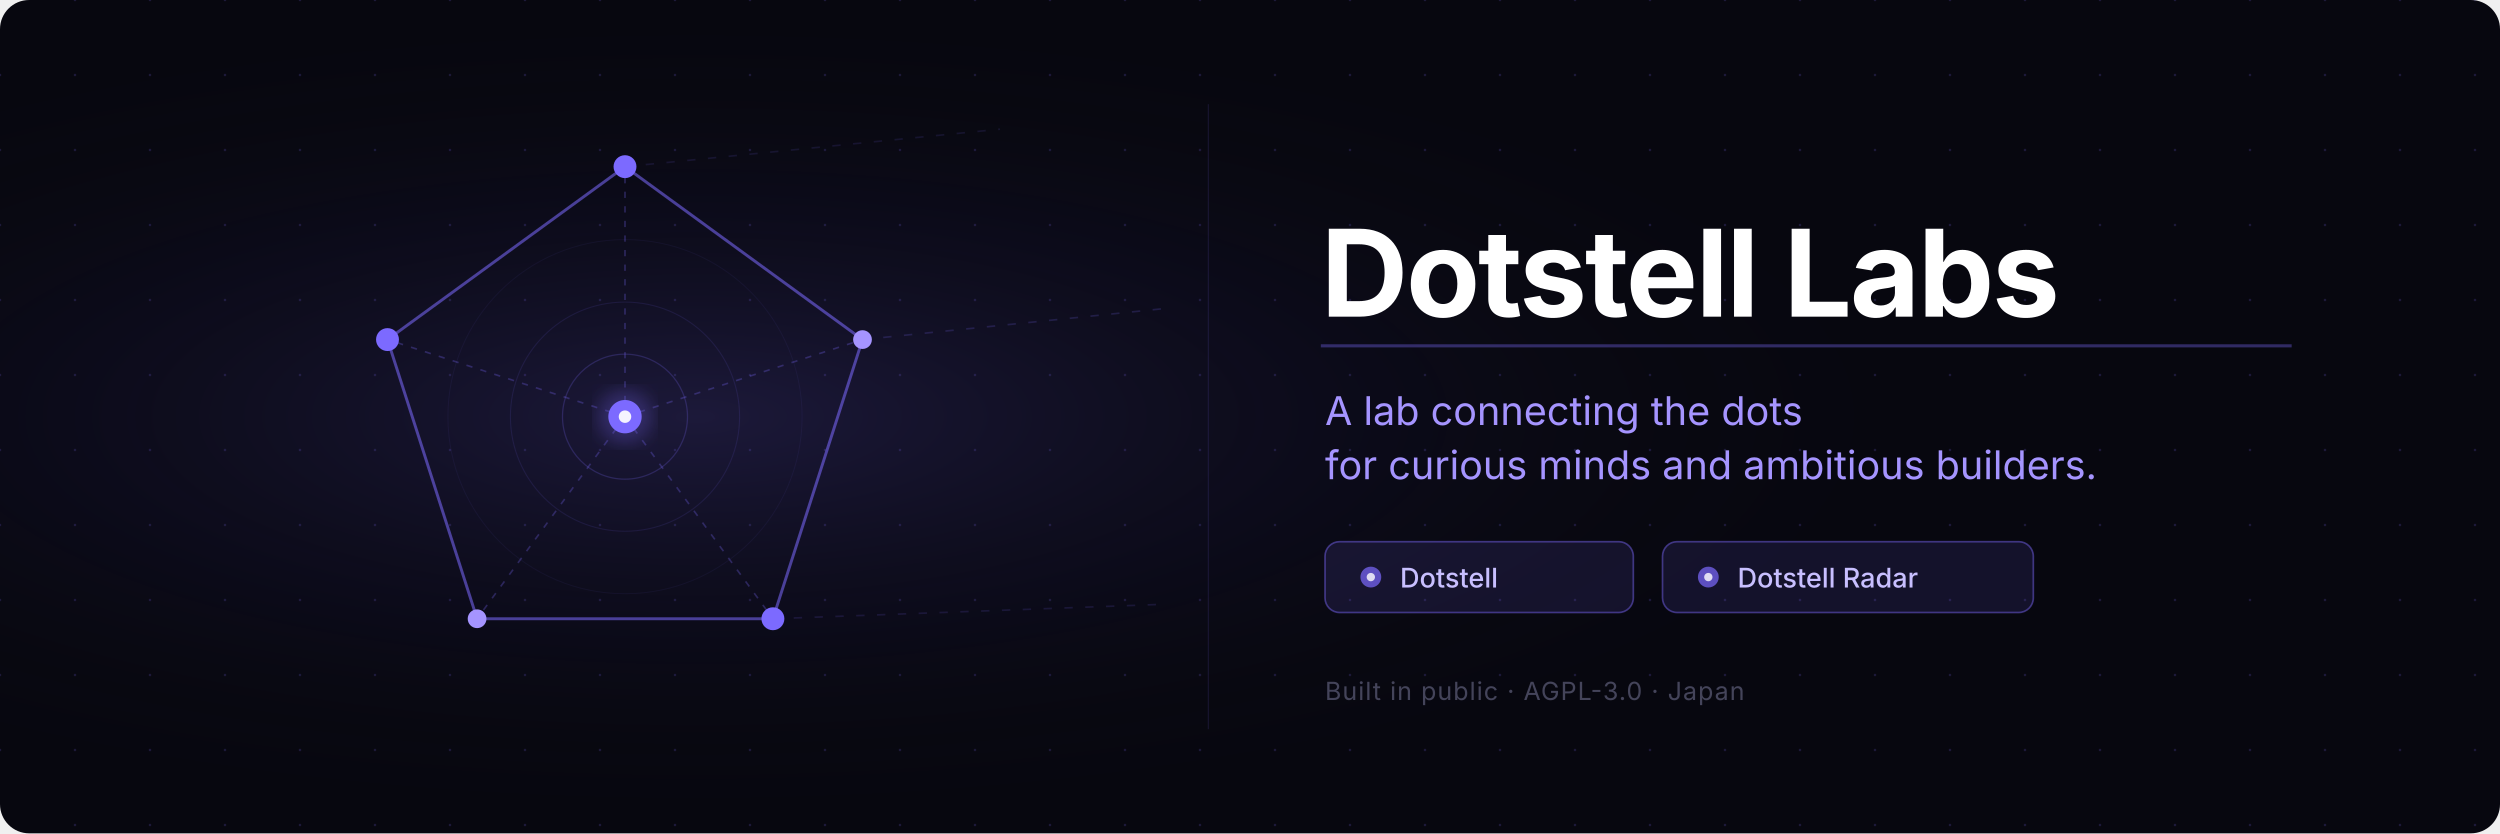
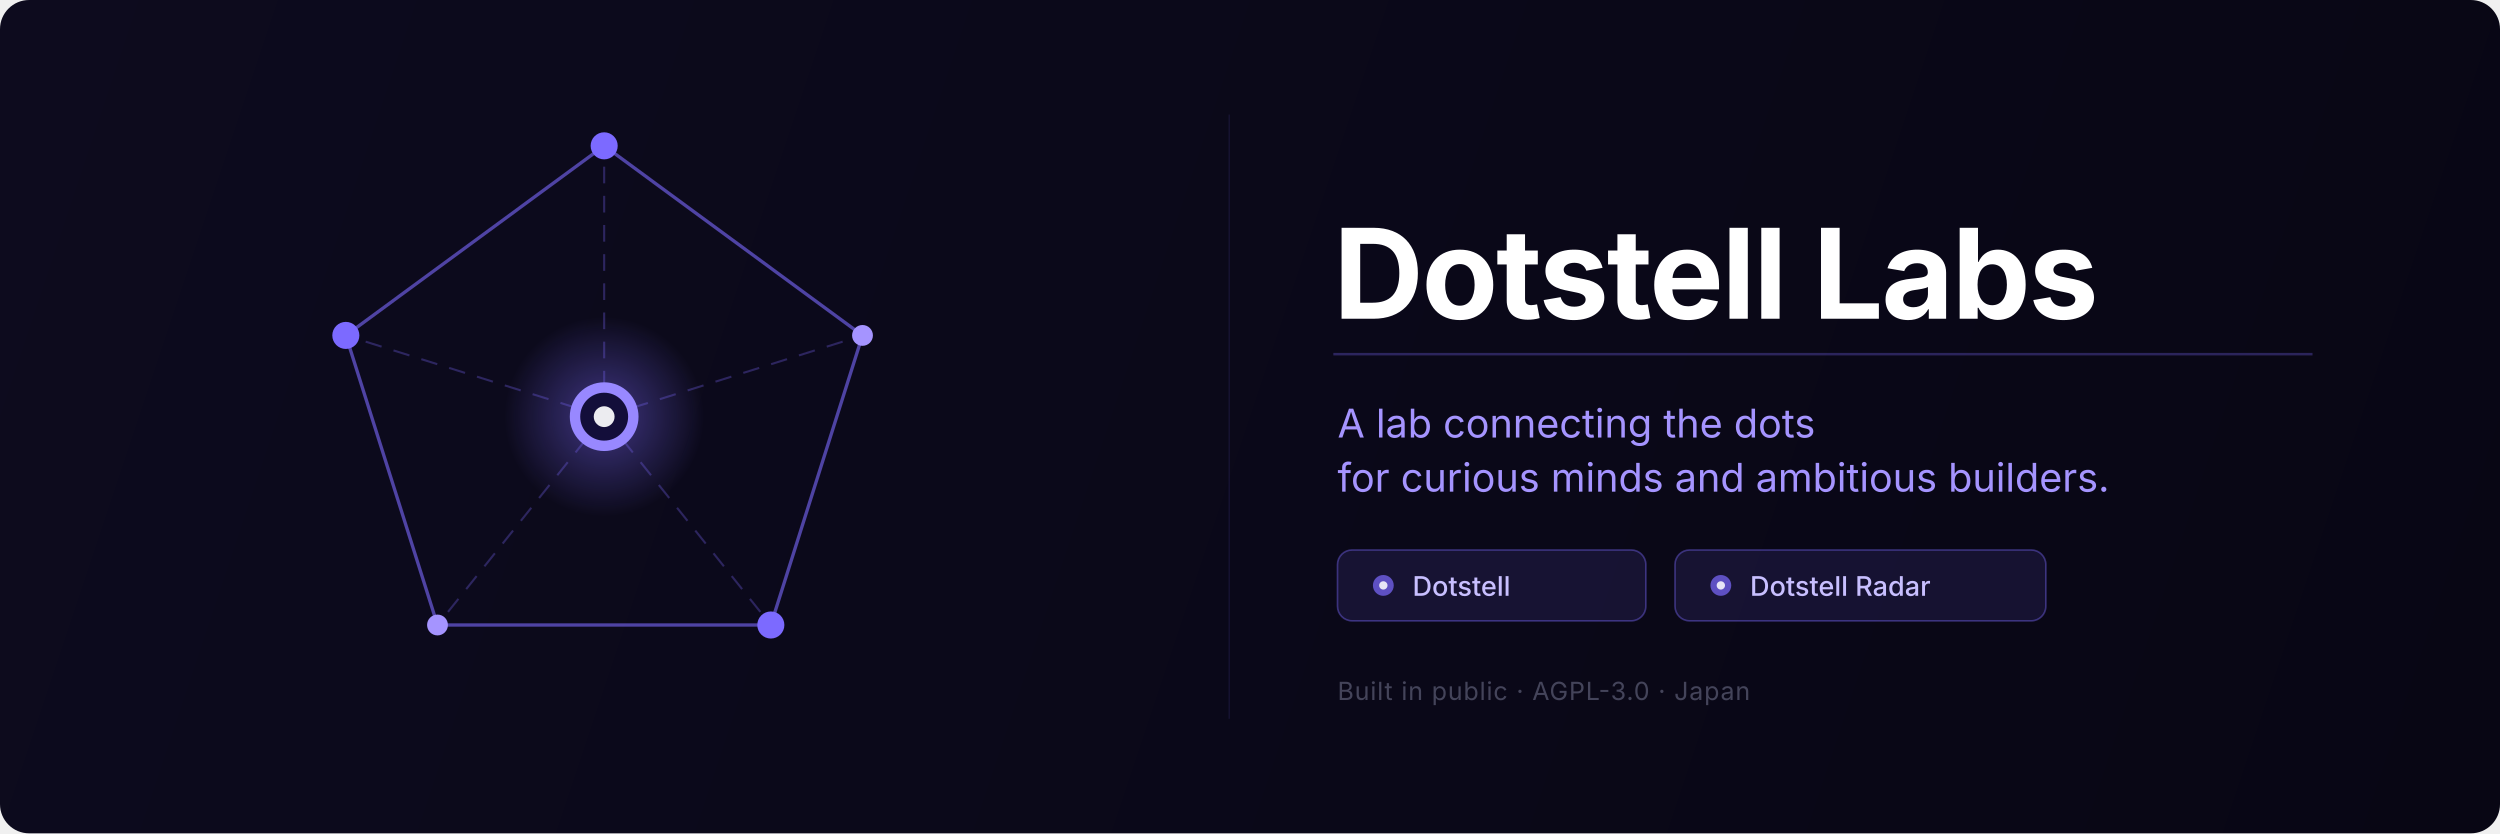
<svg xmlns="http://www.w3.org/2000/svg" width="1200" height="400" viewBox="0 0 1200 400" fill="none">
  <defs>
-     <radialGradient id="glowLeft" cx="28%" cy="50%" r="50%">
-       <stop offset="0%" stop-color="#7c6aff" stop-opacity="0.18" />
-       <stop offset="100%" stop-color="#07070f" stop-opacity="0" />
-     </radialGradient>
-     <radialGradient id="centerGlow" cx="50%" cy="50%" r="50%">
-       <stop offset="0%" stop-color="#7c6aff" stop-opacity="0.6" />
+     <linearGradient id="bg" x1="0" y1="0" x2="1200" y2="400" gradientUnits="userSpaceOnUse">
+       <stop offset="0%" stop-color="#0d0b1e" />
+       <stop offset="100%" stop-color="#080614" />
+     </linearGradient>
+     <radialGradient id="bloom" cx="50%" cy="50%" r="50%">
+       <stop offset="0%" stop-color="#7c6aff" stop-opacity="0.45" />
      <stop offset="100%" stop-color="#7c6aff" stop-opacity="0" />
    </radialGradient>
-     <pattern id="dotgrid" width="36" height="36" patternUnits="userSpaceOnUse">
-       <circle cx="0" cy="0" r="0.6" fill="#7c6aff" opacity="0.18" />
-       <circle cx="36" cy="0" r="0.6" fill="#7c6aff" opacity="0.18" />
-       <circle cx="0" cy="36" r="0.6" fill="#7c6aff" opacity="0.18" />
-       <circle cx="36" cy="36" r="0.6" fill="#7c6aff" opacity="0.18" />
-     </pattern>
-     <filter id="blur4">
-       <feGaussianBlur stdDeviation="4" />
-     </filter>
  </defs>
-   <rect width="1200" height="400" rx="14" fill="#07070f" />
-   <rect width="1200" height="400" rx="14" fill="url(#dotgrid)" />
-   <rect width="1200" height="400" fill="url(#glowLeft)" />
-   <line x1="300" y1="80" x2="414" y2="163" stroke="#7c6aff" stroke-width="1.4" stroke-opacity="0.55" />
-   <line x1="414" y1="163" x2="371" y2="297" stroke="#7c6aff" stroke-width="1.4" stroke-opacity="0.55" />
-   <line x1="371" y1="297" x2="229" y2="297" stroke="#7c6aff" stroke-width="1.4" stroke-opacity="0.55" />
-   <line x1="229" y1="297" x2="186" y2="163" stroke="#7c6aff" stroke-width="1.4" stroke-opacity="0.55" />
-   <line x1="186" y1="163" x2="300" y2="80" stroke="#7c6aff" stroke-width="1.4" stroke-opacity="0.55" />
-   <line x1="300" y1="200" x2="300" y2="80" stroke="#7c6aff" stroke-width="0.8" stroke-opacity="0.28" stroke-dasharray="3 4" />
-   <line x1="300" y1="200" x2="414" y2="163" stroke="#7c6aff" stroke-width="0.8" stroke-opacity="0.28" stroke-dasharray="3 4" />
-   <line x1="300" y1="200" x2="371" y2="297" stroke="#7c6aff" stroke-width="0.8" stroke-opacity="0.28" stroke-dasharray="3 4" />
-   <line x1="300" y1="200" x2="229" y2="297" stroke="#7c6aff" stroke-width="0.8" stroke-opacity="0.28" stroke-dasharray="3 4" />
-   <line x1="300" y1="200" x2="186" y2="163" stroke="#7c6aff" stroke-width="0.8" stroke-opacity="0.28" stroke-dasharray="3 4" />
-   <line x1="414" y1="163" x2="560" y2="148" stroke="#7c6aff" stroke-width="0.8" stroke-opacity="0.18" stroke-dasharray="4 6" />
-   <line x1="371" y1="297" x2="560" y2="290" stroke="#7c6aff" stroke-width="0.8" stroke-opacity="0.14" stroke-dasharray="4 6" />
-   <line x1="300" y1="80" x2="480" y2="62" stroke="#7c6aff" stroke-width="0.8" stroke-opacity="0.12" stroke-dasharray="4 6" />
-   <circle cx="300" cy="200" r="30" fill="none" stroke="#7c6aff" stroke-width="0.6" stroke-opacity="0.22" />
-   <circle cx="300" cy="200" r="55" fill="none" stroke="#7c6aff" stroke-width="0.5" stroke-opacity="0.12" />
-   <circle cx="300" cy="200" r="85" fill="none" stroke="#7c6aff" stroke-width="0.4" stroke-opacity="0.07" />
-   <circle cx="300" cy="80" r="5.5" fill="#7c6aff" />
-   <circle cx="414" cy="163" r="4.5" fill="#a594ff" />
-   <circle cx="371" cy="297" r="5.5" fill="#7c6aff" />
-   <circle cx="229" cy="297" r="4.5" fill="#a594ff" />
-   <circle cx="186" cy="163" r="5.5" fill="#7c6aff" />
-   <circle cx="300" cy="200" r="13" fill="#7c6aff" fill-opacity="0.25" filter="url(#blur4)" />
-   <circle cx="300" cy="200" r="8" fill="#7c6aff" />
-   <circle cx="300" cy="200" r="3" fill="white" fill-opacity="0.92" />
-   <line x1="580" y1="50" x2="580" y2="350" stroke="#7c6aff" stroke-width="0.5" stroke-opacity="0.14" />
-   <text x="634" y="152" font-family="system-ui,-apple-system,BlinkMacSystemFont,sans-serif" font-size="58" font-weight="700" fill="white" letter-spacing="-1">Dotstell Labs</text>
-   <line x1="634" y1="166" x2="1100" y2="166" stroke="#7c6aff" stroke-width="1.5" stroke-opacity="0.35" />
-   <text x="636" y="204" font-family="system-ui,-apple-system,BlinkMacSystemFont,sans-serif" font-size="19" fill="#a594ff" font-weight="400">A lab connecting the dots</text>
-   <text x="636" y="230" font-family="system-ui,-apple-system,BlinkMacSystemFont,sans-serif" font-size="19" fill="#a594ff" font-weight="400">for curious minds and ambitious builders.</text>
-   <rect x="636" y="260" width="148" height="34" rx="7" fill="#7c6aff" fill-opacity="0.12" stroke="#7c6aff" stroke-width="0.8" stroke-opacity="0.45" />
-   <circle cx="658" cy="277" r="5" fill="#7c6aff" fill-opacity="0.7" />
-   <circle cx="658" cy="277" r="2" fill="white" fill-opacity="0.8" />
-   <text x="672" y="282" font-family="system-ui,-apple-system,sans-serif" font-size="13" fill="#c8bfff" font-weight="500">Dotstell</text>
-   <rect x="798" y="260" width="178" height="34" rx="7" fill="#7c6aff" fill-opacity="0.12" stroke="#7c6aff" stroke-width="0.8" stroke-opacity="0.45" />
-   <circle cx="820" cy="277" r="5" fill="#7c6aff" fill-opacity="0.7" />
-   <circle cx="820" cy="277" r="2" fill="white" fill-opacity="0.8" />
-   <text x="834" y="282" font-family="system-ui,-apple-system,sans-serif" font-size="13" fill="#c8bfff" font-weight="500">Dotstell Radar</text>
-   <text x="636" y="336" font-family="system-ui,-apple-system,sans-serif" font-size="12" fill="#44445a" letter-spacing="0.5">Built in public · AGPL-3.0 · Japan</text>
+   <rect width="1200" height="400" rx="14" fill="url(#bg)" />
+   <line x1="290" y1="70" x2="414" y2="161" stroke="#7c6aff" stroke-width="1.6" stroke-opacity="0.6" />
+   <line x1="414" y1="161" x2="370" y2="300" stroke="#7c6aff" stroke-width="1.6" stroke-opacity="0.6" />
+   <line x1="370" y1="300" x2="210" y2="300" stroke="#7c6aff" stroke-width="1.6" stroke-opacity="0.6" />
+   <line x1="210" y1="300" x2="166" y2="161" stroke="#7c6aff" stroke-width="1.6" stroke-opacity="0.6" />
+   <line x1="166" y1="161" x2="290" y2="70" stroke="#7c6aff" stroke-width="1.6" stroke-opacity="0.6" />
+   <line x1="290" y1="200" x2="290" y2="70" stroke="#7c6aff" stroke-width="1" stroke-opacity="0.3" stroke-dasharray="8 6" />
+   <line x1="290" y1="200" x2="414" y2="161" stroke="#7c6aff" stroke-width="1" stroke-opacity="0.3" stroke-dasharray="8 6" />
+   <line x1="290" y1="200" x2="370" y2="300" stroke="#7c6aff" stroke-width="1" stroke-opacity="0.3" stroke-dasharray="8 6" />
+   <line x1="290" y1="200" x2="210" y2="300" stroke="#7c6aff" stroke-width="1" stroke-opacity="0.3" stroke-dasharray="8 6" />
+   <line x1="290" y1="200" x2="166" y2="161" stroke="#7c6aff" stroke-width="1" stroke-opacity="0.3" stroke-dasharray="8 6" />
+   <circle cx="290" cy="70" r="6.5" fill="#7c6aff" />
+   <circle cx="414" cy="161" r="5" fill="#a594ff" />
+   <circle cx="370" cy="300" r="6.5" fill="#7c6aff" />
+   <circle cx="210" cy="300" r="5" fill="#a594ff" />
+   <circle cx="166" cy="161" r="6.5" fill="#7c6aff" />
+   <circle cx="290" cy="200" r="48" fill="url(#bloom)" />
+   <circle cx="290" cy="200" r="14" fill="#130e3a" stroke="#9888ff" stroke-width="5" />
+   <circle cx="290" cy="200" r="5" fill="white" fill-opacity="0.92" />
+   <line x1="590" y1="55" x2="590" y2="345" stroke="#7c6aff" stroke-width="0.5" stroke-opacity="0.15" />
+   <text x="640" y="153" font-family="system-ui,-apple-system,BlinkMacSystemFont,sans-serif" font-size="60" font-weight="700" letter-spacing="-1" fill="white">Dotstell Labs</text>
+   <line x1="640" y1="170" x2="1110" y2="170" stroke="#7c6aff" stroke-width="1.2" stroke-opacity="0.3" />
+   <text x="642" y="210" font-family="system-ui,-apple-system,BlinkMacSystemFont,sans-serif" font-size="19" font-weight="400" fill="#a594ff">A lab connecting the dots</text>
+   <text x="642" y="236" font-family="system-ui,-apple-system,BlinkMacSystemFont,sans-serif" font-size="19" font-weight="400" fill="#a594ff">for curious minds and ambitious builders.</text>
+   <rect x="642" y="264" width="148" height="34" rx="7" fill="#7c6aff" fill-opacity="0.12" stroke="#7c6aff" stroke-width="0.8" stroke-opacity="0.4" />
+   <circle cx="664" cy="281" r="5" fill="#7c6aff" fill-opacity="0.7" />
+   <circle cx="664" cy="281" r="2" fill="white" fill-opacity="0.85" />
+   <text x="678" y="286" font-family="system-ui,-apple-system,sans-serif" font-size="13" fill="#c8bfff" font-weight="500">Dotstell</text>
+   <rect x="804" y="264" width="178" height="34" rx="7" fill="#7c6aff" fill-opacity="0.12" stroke="#7c6aff" stroke-width="0.8" stroke-opacity="0.4" />
+   <circle cx="826" cy="281" r="5" fill="#7c6aff" fill-opacity="0.7" />
+   <circle cx="826" cy="281" r="2" fill="white" fill-opacity="0.85" />
+   <text x="840" y="286" font-family="system-ui,-apple-system,sans-serif" font-size="13" fill="#c8bfff" font-weight="500">Dotstell Radar</text>
+   <text x="642" y="336" font-family="system-ui,-apple-system,sans-serif" font-size="12" fill="#44445a" letter-spacing="0.4">Built in public · AGPL-3.0 · Japan</text>
</svg>
